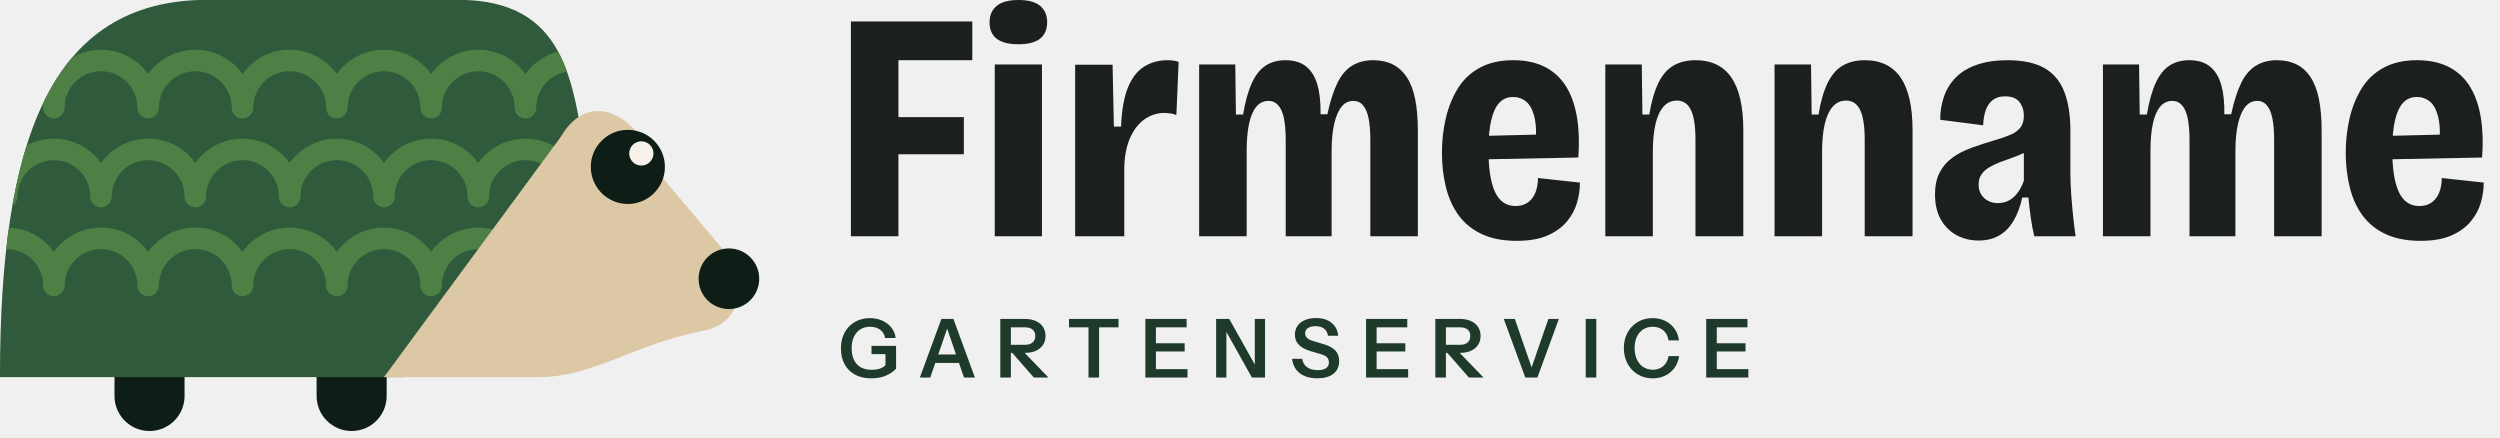
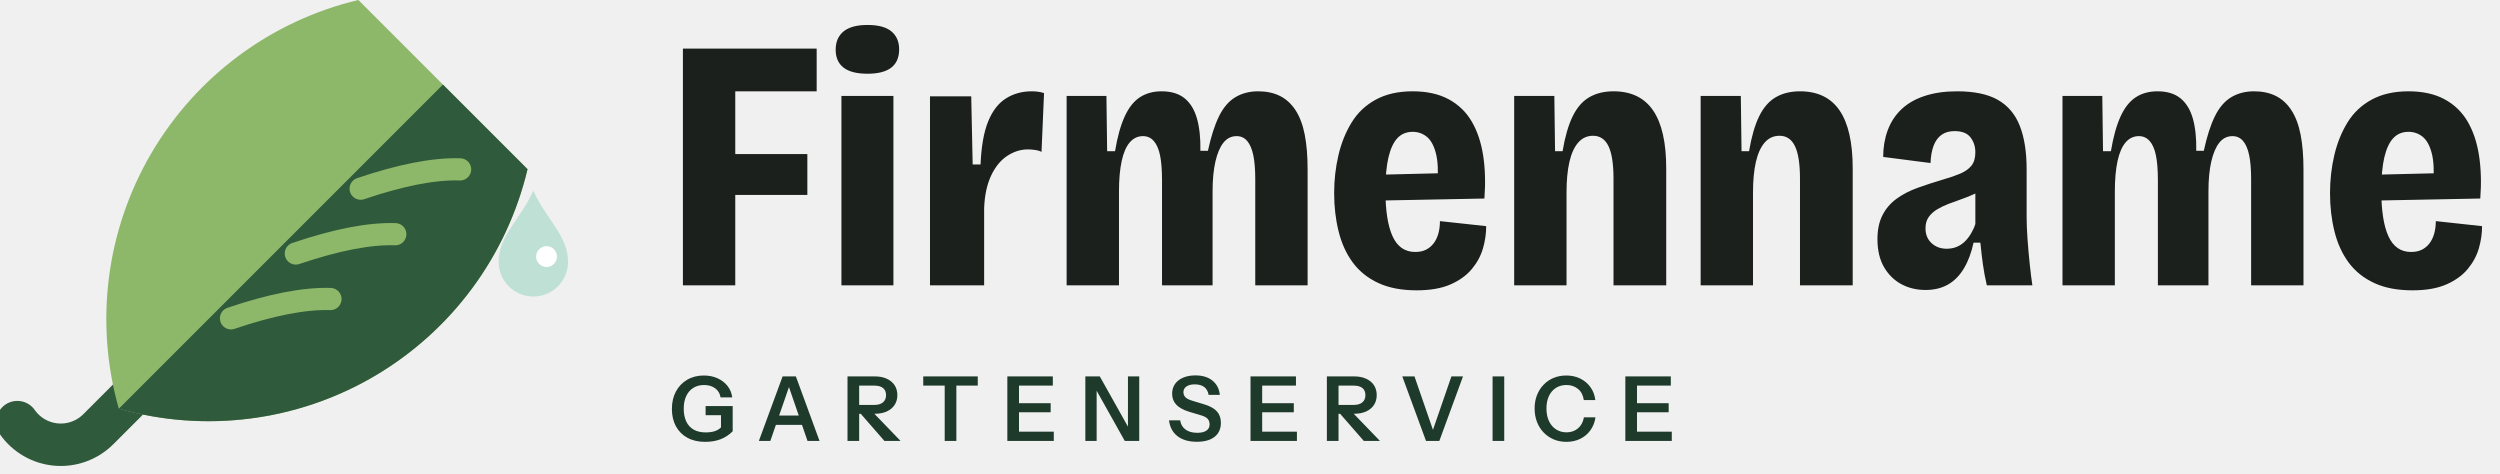
- <svg xmlns="http://www.w3.org/2000/svg" viewBox="0 0 768.15 134.57" width="768.15" height="134.57" role="img" aria-label="Firmenname Gartenservice">
-   <g transform="translate(-20.71 -70.43) scale(4.14)">
-     <defs>
-       <clipPath id="ip-c">
-         <path d="M5 45C5 27.64 8.64 17 20.4 17L39 17C47 17 47.5 23 48.5 29L35 45Z" />
-       </clipPath>
-     </defs>
-     <path fill="#0E1D15" d="M13.5 44h5.2v2.4a2.6 2.6 0 0 1-5.2 0ZM28.5 44h5.2v2.4a2.6 2.6 0 0 1-5.2 0Z" />
-     <path fill="#2F5A3C" d="M5 45C5 27.64 8.64 17 20.4 17L39 17C47 17 47.5 23 48.5 29L35 45Z" />
-     <path d="M2 25a3.5 3.5 0 0 1 7 0M9 25a3.5 3.5 0 0 1 7 0M16 25a3.5 3.5 0 0 1 7 0M23 25a3.5 3.5 0 0 1 7 0M30 25a3.5 3.5 0 0 1 7 0M37 25a3.5 3.5 0 0 1 7 0M44 25a3.5 3.5 0 0 1 7 0M-1.5 31.6a3.5 3.5 0 0 1 7 0M5.5 31.6a3.5 3.5 0 0 1 7 0M12.5 31.6a3.5 3.5 0 0 1 7 0M19.5 31.6a3.5 3.5 0 0 1 7 0M26.5 31.6a3.5 3.5 0 0 1 7 0M33.5 31.6a3.5 3.5 0 0 1 7 0M40.5 31.6a3.5 3.5 0 0 1 7 0M47.5 31.6a3.5 3.5 0 0 1 7 0M2 38.2a3.5 3.5 0 0 1 7 0M9 38.2a3.5 3.5 0 0 1 7 0M16 38.2a3.5 3.5 0 0 1 7 0M23 38.2a3.5 3.5 0 0 1 7 0M30 38.2a3.5 3.5 0 0 1 7 0M37 38.2a3.5 3.5 0 0 1 7 0M44 38.2a3.5 3.5 0 0 1 7 0" clip-path="url(#ip-c)" fill="none" stroke="#4E7F45" stroke-width="1.6" stroke-linecap="round" />
-     <path fill="#DCC8A4" d="M33.5 45L46.6 27.2C48.8 23.4 52.6 25.6 54 30L59.4 36.4C60.4 39 59.6 41.2 57 41.6C52 42.6 49 45 45 45Z" />
-     <circle cx="51.6" cy="29.4" r="2.75" fill="#0E1D15" />
-     <circle cx="52.6" cy="28.4" r=".9" fill="#F6F2EA" />
-     <circle cx="59.1" cy="37.7" r="2.25" fill="#0E1D15" />
+ <svg xmlns="http://www.w3.org/2000/svg" viewBox="0 0 697.13 131.92" width="697.13" height="131.92" role="img" aria-label="Firmenname Gartenservice">
+   <g transform="translate(0 6.96)">
+     <g transform="translate(-7.22 -24.8) scale(2.69)">
+       <defs>
+         <clipPath id="bp-c">
+           <path d="M15 49L48.6 15.4L57.37 24.17A34 34 0 0 1 15 49Z" />
+         </clipPath>
+       </defs>
+       <path d="M17.1 46.9L12.88 51.12A5.5 5.5 0 0 1 4.48 50.39" fill="none" stroke="#2F5A3C" stroke-width="4.4" stroke-linecap="round" />
+       <path fill="#8DB86A" d="M15 49A34 34 0 0 0 57.37 24.17L39.83 6.63A34 34 0 0 0 15 49Z" />
+       <path fill="#2F5A3C" d="M15 49L48.6 15.4L57.37 24.17A34 34 0 0 1 15 49Z" />
+       <path d="M26.63 39.63Q32.92 37.5 36.94 37.63M33.35 32.91Q39.64 30.78 43.66 30.91M40.07 26.19Q46.36 24.06 50.38 24.19" clip-path="url(#bp-c)" fill="none" stroke="#8DB86A" stroke-width="2.3" stroke-linecap="round" />
+       <path fill="#BFE0D4" d="M57.97 26.39C59.23 29.27 61.57 31.07 61.57 33.77A3.6 3.6 0 0 1 54.37 33.77C54.37 31.07 56.71 29.27 57.97 26.39Z" />
+       <circle cx="59.34" cy="33.23" r="1.08" fill="#fff" />
+     </g>
+     <path fill="#1B201D" transform="translate(184.43 72.6)" d="M6 0V-66H20.6V0ZM12.6 -25.2V-36.6H40.7V-25.2ZM12.6 -54.1V-66H43.3V-54.1ZM50.2 0V-52.8H64.7V0ZM57.5 -59Q53 -59 50.8 -60.7Q48.6 -62.4 48.6 -65.7Q48.6 -69 50.8 -70.8Q53 -72.6 57.5 -72.6Q62 -72.6 64.15 -70.8Q66.3 -69 66.3 -65.8Q66.3 -62.4 64.1 -60.7Q61.9 -59 57.5 -59ZM74.9 0V-28.2V-52.7H86.4L86.8 -33.7H89Q89.3 -41.2 91.1 -45.65Q92.9 -50.1 96.05 -52.1Q99.2 -54.1 103.3 -54.1Q104.1 -54.1 104.95 -54Q105.8 -53.9 106.7 -53.6L106 -37.2Q105.3 -37.6 104.15 -37.75Q103 -37.9 102.2 -37.9Q99.2 -37.9 96.45 -36.1Q93.7 -34.3 91.95 -30.6Q90.2 -26.9 90 -21.5V0ZM113 0V-34V-52.8H124.1L124.3 -37.4H126.5Q127.5 -43.4 129.2 -47.1Q130.9 -50.8 133.45 -52.45Q136 -54.1 139.5 -54.1Q143.5 -54.1 145.9 -52.15Q148.3 -50.2 149.35 -46.5Q150.4 -42.8 150.3 -37.5H152.4Q153.7 -43.5 155.5 -47.15Q157.3 -50.8 160.05 -52.45Q162.8 -54.1 166.4 -54.1Q169.9 -54.1 172.5 -52.8Q175.1 -51.5 176.85 -48.8Q178.6 -46.1 179.4 -42Q180.2 -37.9 180.2 -32.3V0H165.6V-29.6Q165.6 -33.7 165.05 -36.3Q164.5 -38.9 163.35 -40.25Q162.2 -41.6 160.4 -41.6Q158.2 -41.6 156.75 -39.8Q155.3 -38 154.5 -34.55Q153.7 -31.1 153.7 -26.2V0H139.6V-29.3Q139.6 -33.6 139.05 -36.25Q138.5 -38.9 137.3 -40.25Q136.1 -41.6 134.3 -41.6Q132.1 -41.6 130.6 -39.85Q129.1 -38.1 128.35 -34.65Q127.6 -31.2 127.6 -26.2V0ZM210.6 1.4Q204.3 1.4 199.9 -0.65Q195.5 -2.7 192.8 -6.35Q190.1 -10 188.85 -15Q187.6 -20 187.6 -25.7Q187.6 -31.2 188.8 -36.3Q190 -41.4 192.5 -45.45Q195 -49.5 199.25 -51.8Q203.5 -54.1 209.5 -54.1Q215.4 -54.1 219.5 -51.9Q223.6 -49.7 225.95 -45.7Q228.3 -41.7 229.15 -36.2Q230 -30.7 229.5 -24.2L198.5 -23.6V-30.8L219.1 -31.3L216.4 -28.2Q216.8 -33.7 215.95 -36.9Q215.1 -40.1 213.4 -41.45Q211.7 -42.8 209.5 -42.8Q206.9 -42.8 205.25 -41.05Q203.6 -39.3 202.75 -35.7Q201.9 -32.1 201.9 -26.5Q201.9 -18 203.9 -13.65Q205.9 -9.3 210.2 -9.3Q211.9 -9.3 213.15 -9.9Q214.4 -10.5 215.3 -11.65Q216.2 -12.8 216.65 -14.4Q217.1 -16 217.1 -17.9L230 -16.5Q230 -13.4 229.1 -10.3Q228.2 -7.2 226 -4.55Q223.8 -1.9 220.05 -0.25Q216.3 1.4 210.6 1.4ZM237.8 0V-33V-52.8H249L249.2 -37.4H251.3Q252.3 -43.4 254.1 -47.1Q255.9 -50.8 258.75 -52.45Q261.6 -54.1 265.5 -54.1Q272.9 -54.1 276.55 -48.75Q280.2 -43.4 280.2 -32.6V0H265.5V-29.7Q265.5 -35.9 264.1 -38.8Q262.7 -41.7 259.8 -41.7Q257.3 -41.7 255.65 -39.8Q254 -37.9 253.2 -34.4Q252.4 -30.9 252.4 -25.9V0ZM289.8 0V-33V-52.8H301L301.2 -37.4H303.3Q304.3 -43.4 306.1 -47.1Q307.9 -50.8 310.75 -52.45Q313.6 -54.1 317.5 -54.1Q324.9 -54.1 328.55 -48.75Q332.2 -43.4 332.2 -32.6V0H317.5V-29.7Q317.5 -35.9 316.1 -38.8Q314.7 -41.7 311.8 -41.7Q309.3 -41.7 307.65 -39.8Q306 -37.9 305.2 -34.4Q304.4 -30.9 304.4 -25.9V0ZM352.5 1.3Q348.8 1.3 345.8 -0.3Q342.8 -1.9 340.95 -5.05Q339.1 -8.2 339.1 -12.9Q339.1 -16.8 340.5 -19.55Q341.9 -22.3 344.45 -24.15Q347 -26 350.35 -27.2Q353.7 -28.4 357.4 -29.5Q360.2 -30.3 362.2 -31.15Q364.2 -32 365.3 -33.35Q366.4 -34.7 366.4 -37.1Q366.4 -39.5 365.05 -41.25Q363.7 -43 360.6 -43Q358.4 -43 356.95 -41.95Q355.5 -40.9 354.75 -38.9Q354 -36.9 353.9 -34.1L340.7 -35.8Q340.7 -39.8 341.95 -43.2Q343.2 -46.6 345.75 -49.05Q348.3 -51.5 352.25 -52.8Q356.2 -54.1 361.3 -54.1Q368.5 -54.1 372.7 -51.7Q376.9 -49.3 378.8 -44.45Q380.7 -39.6 380.7 -32.4V-19.2Q380.7 -16.3 380.95 -12.85Q381.2 -9.4 381.55 -6.05Q381.9 -2.7 382.3 0H369.6Q368.9 -3 368.5 -5.9Q368.1 -8.8 367.8 -11.9H365.9Q365 -7.7 363.2 -4.7Q361.4 -1.7 358.75 -0.2Q356.1 1.3 352.5 1.3ZM358.4 -10.2Q359.9 -10.2 361.15 -10.7Q362.4 -11.2 363.4 -12.15Q364.4 -13.1 365.2 -14.45Q366 -15.8 366.4 -17.1V-28.3L369.5 -27.6Q368.1 -26.4 366.3 -25.55Q364.5 -24.7 362.6 -24.05Q360.7 -23.4 358.9 -22.7Q357.1 -22 355.7 -21.15Q354.3 -20.3 353.4 -19.05Q352.5 -17.8 352.5 -15.9Q352.5 -13.3 354.2 -11.75Q355.9 -10.2 358.4 -10.2ZM390.7 0V-34V-52.8H401.8L402 -37.4H404.2Q405.2 -43.4 406.9 -47.1Q408.6 -50.8 411.15 -52.45Q413.7 -54.1 417.2 -54.1Q421.2 -54.1 423.6 -52.15Q426 -50.2 427.05 -46.5Q428.1 -42.8 428 -37.5H430.1Q431.4 -43.5 433.2 -47.15Q435 -50.8 437.75 -52.45Q440.5 -54.1 444.1 -54.1Q447.6 -54.1 450.2 -52.8Q452.8 -51.5 454.55 -48.8Q456.3 -46.1 457.1 -42Q457.9 -37.9 457.9 -32.3V0H443.3V-29.6Q443.3 -33.7 442.75 -36.3Q442.2 -38.9 441.05 -40.25Q439.9 -41.6 438.1 -41.6Q435.9 -41.6 434.45 -39.8Q433 -38 432.2 -34.55Q431.4 -31.1 431.4 -26.2V0H417.3V-29.3Q417.3 -33.6 416.75 -36.25Q416.2 -38.9 415 -40.25Q413.8 -41.6 412 -41.6Q409.8 -41.6 408.3 -39.85Q406.8 -38.1 406.05 -34.65Q405.3 -31.2 405.3 -26.2V0ZM488.3 1.4Q482 1.4 477.6 -0.65Q473.2 -2.7 470.5 -6.35Q467.8 -10 466.55 -15Q465.3 -20 465.3 -25.7Q465.3 -31.2 466.5 -36.3Q467.7 -41.4 470.2 -45.45Q472.7 -49.5 476.95 -51.8Q481.2 -54.1 487.2 -54.1Q493.1 -54.1 497.2 -51.9Q501.3 -49.7 503.65 -45.7Q506 -41.7 506.85 -36.2Q507.7 -30.7 507.2 -24.2L476.2 -23.6V-30.8L496.8 -31.3L494.1 -28.2Q494.5 -33.7 493.65 -36.9Q492.8 -40.1 491.1 -41.45Q489.4 -42.8 487.2 -42.8Q484.6 -42.8 482.95 -41.05Q481.3 -39.3 480.45 -35.7Q479.6 -32.1 479.6 -26.5Q479.6 -18 481.6 -13.65Q483.6 -9.3 487.9 -9.3Q489.6 -9.3 490.85 -9.9Q492.1 -10.5 493 -11.65Q493.9 -12.8 494.35 -14.4Q494.8 -16 494.8 -17.9L507.7 -16.5Q507.7 -13.4 506.8 -10.3Q505.9 -7.2 503.7 -4.55Q501.5 -1.9 497.75 -0.25Q494 1.4 488.3 1.4Z" />
+     <path fill="#1E3A2B" transform="translate(186.43 116)" d="M10.18 0.25Q7.33 0.25 5.25 -0.89Q3.18 -2.02 2.05 -4.09Q0.93 -6.15 0.93 -8.93Q0.93 -11.7 2.05 -13.79Q3.18 -15.88 5.18 -17.06Q7.18 -18.25 9.83 -18.25Q11.98 -18.25 13.69 -17.46Q15.4 -16.68 16.46 -15.31Q17.53 -13.95 17.75 -12.15H14.5Q14.25 -13.75 13 -14.68Q11.75 -15.6 9.88 -15.6Q8.18 -15.6 6.9 -14.8Q5.62 -14 4.93 -12.53Q4.23 -11.05 4.23 -9Q4.23 -6.9 4.94 -5.41Q5.65 -3.93 7.01 -3.15Q8.38 -2.38 10.35 -2.38Q11.88 -2.38 12.98 -2.76Q14.08 -3.15 14.75 -3.93L17.88 -2.7Q16.45 -1.25 14.57 -0.5Q12.7 0.25 10.18 0.25ZM14.62 -2.7V-7.95L15.4 -7.18H10.33V-9.73H17.88V-2.7ZM25.18 0 31.8 -18H34.6L28.38 0ZM38.75 0 32.55 -18H35.5L42.1 0ZM28.6 -7.08H38.45V-4.48H28.6ZM49.9 0V-18H57.5Q59.42 -18 60.85 -17.35Q62.27 -16.7 63.04 -15.53Q63.8 -14.35 63.8 -12.78Q63.8 -11.23 63.04 -10.05Q62.27 -8.88 60.85 -8.22Q59.42 -7.58 57.5 -7.58H52.45V-10.05H57.4Q58.97 -10.05 59.81 -10.78Q60.65 -11.5 60.65 -12.78Q60.65 -14.05 59.83 -14.74Q59 -15.43 57.4 -15.43H53.15V0ZM60.2 0 52.17 -9.2H55.82L64.7 0ZM77 0V-15.43H71.02V-18H86.22V-15.43H80.25V0ZM94.47 0V-18H97.72V0ZM96.02 0V-2.58H107.42V0ZM96.02 -8V-10.53H106.55V-8ZM96.02 -15.43V-18H107.15V-15.43ZM116.22 0V-18H120.25L129.02 -2.35L128.1 -2.12V-18H131.25V0H127.22L118.45 -15.65L119.37 -15.88V0ZM147.32 0.23Q143.92 0.23 141.91 -1.34Q139.9 -2.9 139.55 -5.75H142.67Q142.9 -4.1 144.15 -3.19Q145.4 -2.27 147.42 -2.27Q149.1 -2.27 149.99 -2.89Q150.87 -3.5 150.87 -4.6Q150.87 -5.58 150.32 -6.18Q149.77 -6.78 148.47 -7.15L145.22 -8.12Q142.75 -8.88 141.59 -10.1Q140.42 -11.33 140.42 -13.18Q140.42 -14.73 141.22 -15.88Q142.02 -17.03 143.49 -17.65Q144.95 -18.28 146.9 -18.28Q149.9 -18.28 151.69 -16.81Q153.47 -15.35 153.72 -12.85H150.6Q150.32 -14.35 149.35 -15.06Q148.37 -15.78 146.72 -15.78Q145.27 -15.78 144.42 -15.2Q143.57 -14.62 143.57 -13.62Q143.57 -12.8 144.09 -12.23Q144.6 -11.65 146 -11.23L149.3 -10.23Q151.77 -9.5 152.9 -8.25Q154.02 -7 154.02 -5.08Q154.02 -2.53 152.26 -1.15Q150.5 0.23 147.32 0.23ZM162.28 0V-18H165.53V0ZM163.82 0V-2.58H175.22V0ZM163.82 -8V-10.53H174.35V-8ZM163.82 -15.43V-18H174.95V-15.43ZM183.57 0V-18H191.17Q193.1 -18 194.52 -17.35Q195.95 -16.7 196.71 -15.53Q197.47 -14.35 197.47 -12.78Q197.47 -11.23 196.71 -10.05Q195.95 -8.88 194.52 -8.22Q193.1 -7.58 191.17 -7.58H186.12V-10.05H191.07Q192.65 -10.05 193.49 -10.78Q194.32 -11.5 194.32 -12.78Q194.32 -14.05 193.5 -14.74Q192.67 -15.43 191.07 -15.43H186.82V0ZM193.88 0 185.85 -9.2H189.5L198.38 0ZM211.22 0 204.6 -18H208L213.43 -2.3H212.88L218.3 -18H221.53L214.93 0ZM229.78 0V-18H233.03V0ZM250.35 0.25Q248.42 0.25 246.81 -0.44Q245.2 -1.12 244 -2.38Q242.8 -3.62 242.15 -5.33Q241.5 -7.03 241.5 -9.05Q241.5 -11.08 242.15 -12.75Q242.8 -14.43 243.99 -15.66Q245.17 -16.9 246.79 -17.58Q248.4 -18.25 250.35 -18.25Q252.5 -18.25 254.22 -17.4Q255.95 -16.55 257.06 -15.01Q258.18 -13.48 258.43 -11.4H255.22Q254.92 -13.43 253.6 -14.51Q252.27 -15.6 250.38 -15.6Q248.7 -15.6 247.45 -14.8Q246.2 -14 245.5 -12.54Q244.8 -11.08 244.8 -9.08Q244.8 -7.03 245.5 -5.54Q246.2 -4.05 247.47 -3.23Q248.75 -2.4 250.4 -2.4Q252.25 -2.4 253.57 -3.49Q254.9 -4.58 255.25 -6.58H258.47Q258.18 -4.53 257.06 -2.98Q255.95 -1.43 254.22 -0.59Q252.5 0.25 250.35 0.25ZM266.8 0V-18H270.05V0ZM268.35 0V-2.58H279.75V0ZM268.35 -8V-10.53H278.88V-8ZM268.35 -15.43V-18H279.48V-15.43Z" />
  </g>
-   <path fill="#1B201D" transform="translate(255.45 72.6)" d="M6 0V-66H20.6V0ZM12.6 -25.2V-36.6H40.7V-25.2ZM12.6 -54.1V-66H43.3V-54.1ZM50.2 0V-52.8H64.7V0ZM57.5 -59Q53 -59 50.8 -60.7Q48.6 -62.4 48.6 -65.7Q48.6 -69 50.8 -70.8Q53 -72.6 57.5 -72.6Q62 -72.6 64.15 -70.8Q66.3 -69 66.3 -65.8Q66.3 -62.4 64.1 -60.7Q61.9 -59 57.5 -59ZM74.9 0V-28.2V-52.7H86.4L86.8 -33.7H89Q89.3 -41.2 91.1 -45.65Q92.9 -50.1 96.05 -52.1Q99.2 -54.1 103.3 -54.1Q104.1 -54.1 104.95 -54Q105.8 -53.9 106.7 -53.6L106 -37.2Q105.3 -37.6 104.15 -37.75Q103 -37.9 102.2 -37.9Q99.2 -37.9 96.45 -36.1Q93.7 -34.3 91.95 -30.6Q90.2 -26.9 90 -21.5V0ZM113 0V-34V-52.8H124.1L124.3 -37.4H126.5Q127.5 -43.4 129.2 -47.1Q130.9 -50.8 133.45 -52.45Q136 -54.1 139.5 -54.1Q143.5 -54.1 145.9 -52.15Q148.3 -50.2 149.35 -46.5Q150.4 -42.8 150.3 -37.5H152.4Q153.7 -43.5 155.5 -47.15Q157.3 -50.8 160.05 -52.45Q162.8 -54.1 166.4 -54.1Q169.9 -54.1 172.5 -52.8Q175.1 -51.5 176.85 -48.8Q178.6 -46.1 179.4 -42Q180.2 -37.9 180.2 -32.3V0H165.6V-29.6Q165.6 -33.7 165.05 -36.3Q164.5 -38.9 163.35 -40.25Q162.2 -41.6 160.4 -41.6Q158.2 -41.6 156.75 -39.8Q155.3 -38 154.5 -34.55Q153.7 -31.1 153.7 -26.2V0H139.6V-29.3Q139.6 -33.6 139.05 -36.25Q138.5 -38.9 137.3 -40.25Q136.1 -41.6 134.3 -41.6Q132.1 -41.6 130.6 -39.85Q129.1 -38.1 128.35 -34.65Q127.6 -31.2 127.6 -26.2V0ZM210.6 1.4Q204.3 1.4 199.9 -0.65Q195.5 -2.7 192.8 -6.35Q190.1 -10 188.85 -15Q187.6 -20 187.6 -25.7Q187.6 -31.2 188.8 -36.3Q190 -41.4 192.5 -45.45Q195 -49.5 199.25 -51.8Q203.5 -54.1 209.5 -54.1Q215.4 -54.1 219.5 -51.9Q223.6 -49.7 225.95 -45.7Q228.3 -41.7 229.15 -36.2Q230 -30.7 229.5 -24.2L198.5 -23.6V-30.8L219.1 -31.3L216.4 -28.2Q216.8 -33.7 215.95 -36.9Q215.1 -40.1 213.4 -41.45Q211.7 -42.8 209.5 -42.8Q206.9 -42.8 205.25 -41.05Q203.6 -39.3 202.75 -35.7Q201.9 -32.1 201.9 -26.5Q201.9 -18 203.9 -13.65Q205.9 -9.3 210.2 -9.3Q211.9 -9.3 213.15 -9.9Q214.4 -10.5 215.3 -11.65Q216.2 -12.8 216.65 -14.4Q217.1 -16 217.1 -17.9L230 -16.5Q230 -13.4 229.1 -10.3Q228.2 -7.2 226 -4.55Q223.8 -1.9 220.05 -0.25Q216.3 1.4 210.6 1.4ZM237.8 0V-33V-52.8H249L249.2 -37.4H251.3Q252.3 -43.4 254.1 -47.1Q255.9 -50.8 258.75 -52.45Q261.6 -54.1 265.5 -54.1Q272.9 -54.1 276.55 -48.75Q280.2 -43.4 280.2 -32.6V0H265.5V-29.7Q265.5 -35.9 264.1 -38.8Q262.7 -41.7 259.8 -41.7Q257.3 -41.7 255.65 -39.8Q254 -37.9 253.2 -34.4Q252.4 -30.9 252.4 -25.9V0ZM289.8 0V-33V-52.8H301L301.2 -37.4H303.3Q304.3 -43.4 306.1 -47.1Q307.9 -50.8 310.75 -52.45Q313.6 -54.1 317.5 -54.1Q324.9 -54.1 328.55 -48.75Q332.2 -43.4 332.2 -32.6V0H317.5V-29.7Q317.5 -35.9 316.1 -38.8Q314.7 -41.7 311.8 -41.7Q309.3 -41.7 307.65 -39.8Q306 -37.9 305.2 -34.4Q304.4 -30.9 304.4 -25.9V0ZM352.5 1.3Q348.8 1.3 345.8 -0.3Q342.8 -1.9 340.95 -5.05Q339.1 -8.2 339.1 -12.9Q339.1 -16.8 340.5 -19.55Q341.9 -22.3 344.45 -24.15Q347 -26 350.35 -27.2Q353.7 -28.4 357.4 -29.5Q360.2 -30.3 362.2 -31.15Q364.2 -32 365.3 -33.35Q366.4 -34.7 366.4 -37.1Q366.4 -39.5 365.05 -41.25Q363.7 -43 360.6 -43Q358.4 -43 356.95 -41.95Q355.5 -40.9 354.75 -38.9Q354 -36.9 353.9 -34.1L340.7 -35.8Q340.7 -39.8 341.95 -43.2Q343.2 -46.6 345.75 -49.05Q348.3 -51.5 352.25 -52.8Q356.2 -54.1 361.3 -54.1Q368.5 -54.1 372.7 -51.7Q376.9 -49.3 378.8 -44.45Q380.7 -39.6 380.7 -32.4V-19.2Q380.7 -16.3 380.95 -12.85Q381.2 -9.4 381.55 -6.05Q381.9 -2.7 382.3 0H369.6Q368.9 -3 368.5 -5.9Q368.1 -8.8 367.8 -11.9H365.9Q365 -7.7 363.2 -4.7Q361.4 -1.7 358.75 -0.2Q356.1 1.3 352.5 1.3ZM358.4 -10.2Q359.9 -10.2 361.15 -10.7Q362.4 -11.2 363.4 -12.15Q364.4 -13.1 365.2 -14.45Q366 -15.8 366.4 -17.1V-28.3L369.5 -27.6Q368.1 -26.4 366.3 -25.55Q364.5 -24.7 362.6 -24.05Q360.7 -23.4 358.9 -22.7Q357.1 -22 355.7 -21.15Q354.3 -20.3 353.4 -19.05Q352.5 -17.8 352.5 -15.9Q352.5 -13.3 354.2 -11.75Q355.9 -10.2 358.4 -10.2ZM390.7 0V-34V-52.8H401.8L402 -37.4H404.2Q405.2 -43.4 406.9 -47.1Q408.6 -50.8 411.15 -52.45Q413.7 -54.1 417.2 -54.1Q421.2 -54.1 423.6 -52.15Q426 -50.2 427.05 -46.5Q428.1 -42.8 428 -37.5H430.1Q431.4 -43.5 433.2 -47.15Q435 -50.8 437.75 -52.45Q440.5 -54.1 444.1 -54.1Q447.6 -54.1 450.2 -52.8Q452.8 -51.5 454.55 -48.8Q456.3 -46.1 457.1 -42Q457.9 -37.9 457.9 -32.3V0H443.3V-29.6Q443.3 -33.7 442.75 -36.3Q442.2 -38.9 441.05 -40.25Q439.9 -41.6 438.1 -41.6Q435.9 -41.6 434.45 -39.8Q433 -38 432.2 -34.55Q431.4 -31.1 431.4 -26.2V0H417.3V-29.3Q417.3 -33.6 416.75 -36.25Q416.2 -38.9 415 -40.25Q413.8 -41.6 412 -41.6Q409.8 -41.6 408.3 -39.85Q406.8 -38.1 406.05 -34.65Q405.3 -31.2 405.3 -26.2V0ZM488.3 1.4Q482 1.4 477.6 -0.65Q473.2 -2.7 470.5 -6.35Q467.8 -10 466.55 -15Q465.3 -20 465.3 -25.7Q465.3 -31.2 466.5 -36.3Q467.7 -41.4 470.2 -45.45Q472.7 -49.5 476.95 -51.8Q481.2 -54.1 487.2 -54.1Q493.1 -54.1 497.2 -51.9Q501.3 -49.7 503.65 -45.7Q506 -41.7 506.85 -36.2Q507.7 -30.7 507.2 -24.2L476.2 -23.6V-30.8L496.8 -31.3L494.1 -28.2Q494.5 -33.7 493.65 -36.9Q492.8 -40.1 491.1 -41.45Q489.4 -42.8 487.2 -42.8Q484.6 -42.8 482.95 -41.05Q481.3 -39.3 480.45 -35.7Q479.6 -32.1 479.6 -26.5Q479.6 -18 481.6 -13.65Q483.6 -9.3 487.9 -9.3Q489.6 -9.3 490.85 -9.9Q492.1 -10.5 493 -11.65Q493.9 -12.8 494.35 -14.4Q494.8 -16 494.8 -17.9L507.7 -16.5Q507.7 -13.4 506.8 -10.3Q505.9 -7.2 503.7 -4.55Q501.5 -1.9 497.75 -0.25Q494 1.4 488.3 1.4Z" />
-   <path fill="#1E3A2B" transform="translate(257.45 116)" d="M10.18 0.25Q7.33 0.25 5.25 -0.89Q3.18 -2.02 2.05 -4.09Q0.93 -6.15 0.93 -8.93Q0.93 -11.7 2.05 -13.79Q3.18 -15.88 5.18 -17.06Q7.18 -18.25 9.83 -18.25Q11.98 -18.25 13.69 -17.46Q15.4 -16.68 16.46 -15.31Q17.53 -13.95 17.75 -12.15H14.5Q14.25 -13.75 13 -14.68Q11.75 -15.6 9.88 -15.6Q8.18 -15.6 6.9 -14.8Q5.62 -14 4.93 -12.53Q4.23 -11.05 4.23 -9Q4.23 -6.9 4.94 -5.41Q5.65 -3.93 7.01 -3.15Q8.38 -2.38 10.35 -2.38Q11.88 -2.38 12.98 -2.76Q14.08 -3.15 14.75 -3.93L17.88 -2.7Q16.45 -1.25 14.57 -0.5Q12.7 0.25 10.18 0.25ZM14.62 -2.7V-7.95L15.4 -7.18H10.33V-9.73H17.88V-2.7ZM25.18 0 31.8 -18H34.6L28.38 0ZM38.75 0 32.55 -18H35.5L42.1 0ZM28.6 -7.08H38.45V-4.48H28.6ZM49.9 0V-18H57.5Q59.42 -18 60.85 -17.35Q62.27 -16.7 63.04 -15.53Q63.8 -14.35 63.8 -12.78Q63.8 -11.23 63.04 -10.05Q62.27 -8.88 60.85 -8.22Q59.42 -7.58 57.5 -7.58H52.45V-10.05H57.4Q58.97 -10.05 59.81 -10.78Q60.65 -11.5 60.65 -12.78Q60.65 -14.05 59.83 -14.74Q59 -15.43 57.4 -15.43H53.15V0ZM60.2 0 52.17 -9.2H55.82L64.7 0ZM77 0V-15.43H71.02V-18H86.22V-15.43H80.25V0ZM94.47 0V-18H97.72V0ZM96.02 0V-2.58H107.42V0ZM96.02 -8V-10.53H106.55V-8ZM96.02 -15.43V-18H107.15V-15.43ZM116.22 0V-18H120.25L129.02 -2.35L128.1 -2.12V-18H131.25V0H127.22L118.45 -15.65L119.37 -15.88V0ZM147.32 0.23Q143.92 0.23 141.91 -1.34Q139.9 -2.9 139.55 -5.75H142.67Q142.9 -4.1 144.15 -3.19Q145.4 -2.27 147.42 -2.27Q149.1 -2.27 149.99 -2.89Q150.87 -3.5 150.87 -4.6Q150.87 -5.58 150.32 -6.18Q149.77 -6.78 148.47 -7.15L145.22 -8.12Q142.75 -8.88 141.59 -10.1Q140.42 -11.33 140.42 -13.18Q140.42 -14.73 141.22 -15.88Q142.02 -17.03 143.49 -17.65Q144.95 -18.28 146.9 -18.28Q149.9 -18.28 151.69 -16.81Q153.47 -15.35 153.72 -12.85H150.6Q150.32 -14.35 149.35 -15.06Q148.37 -15.78 146.72 -15.78Q145.27 -15.78 144.42 -15.2Q143.57 -14.62 143.57 -13.62Q143.57 -12.8 144.09 -12.23Q144.6 -11.65 146 -11.23L149.3 -10.23Q151.77 -9.5 152.9 -8.25Q154.02 -7 154.02 -5.08Q154.02 -2.53 152.26 -1.15Q150.5 0.23 147.32 0.23ZM162.28 0V-18H165.53V0ZM163.82 0V-2.58H175.22V0ZM163.82 -8V-10.53H174.35V-8ZM163.82 -15.43V-18H174.95V-15.43ZM183.57 0V-18H191.17Q193.1 -18 194.52 -17.35Q195.95 -16.7 196.71 -15.53Q197.47 -14.35 197.47 -12.78Q197.47 -11.23 196.71 -10.05Q195.95 -8.88 194.52 -8.22Q193.1 -7.58 191.17 -7.58H186.12V-10.05H191.07Q192.65 -10.05 193.49 -10.78Q194.32 -11.5 194.32 -12.78Q194.32 -14.05 193.5 -14.74Q192.67 -15.43 191.07 -15.43H186.82V0ZM193.88 0 185.85 -9.2H189.5L198.38 0ZM211.22 0 204.6 -18H208L213.43 -2.3H212.88L218.3 -18H221.53L214.93 0ZM229.78 0V-18H233.03V0ZM250.35 0.25Q248.42 0.25 246.81 -0.44Q245.2 -1.12 244 -2.38Q242.8 -3.62 242.15 -5.33Q241.5 -7.03 241.5 -9.05Q241.5 -11.08 242.15 -12.75Q242.8 -14.43 243.99 -15.66Q245.17 -16.9 246.79 -17.58Q248.4 -18.25 250.35 -18.25Q252.5 -18.25 254.22 -17.4Q255.95 -16.55 257.06 -15.01Q258.18 -13.48 258.43 -11.4H255.22Q254.92 -13.43 253.6 -14.51Q252.27 -15.6 250.38 -15.6Q248.7 -15.6 247.45 -14.8Q246.2 -14 245.5 -12.54Q244.8 -11.08 244.8 -9.08Q244.8 -7.03 245.5 -5.54Q246.2 -4.05 247.47 -3.23Q248.75 -2.4 250.4 -2.4Q252.25 -2.4 253.57 -3.49Q254.9 -4.58 255.25 -6.58H258.47Q258.18 -4.53 257.06 -2.98Q255.95 -1.43 254.22 -0.59Q252.5 0.25 250.35 0.25ZM266.8 0V-18H270.05V0ZM268.35 0V-2.58H279.75V0ZM268.35 -8V-10.53H278.88V-8ZM268.35 -15.43V-18H279.48V-15.43Z" />
</svg>
